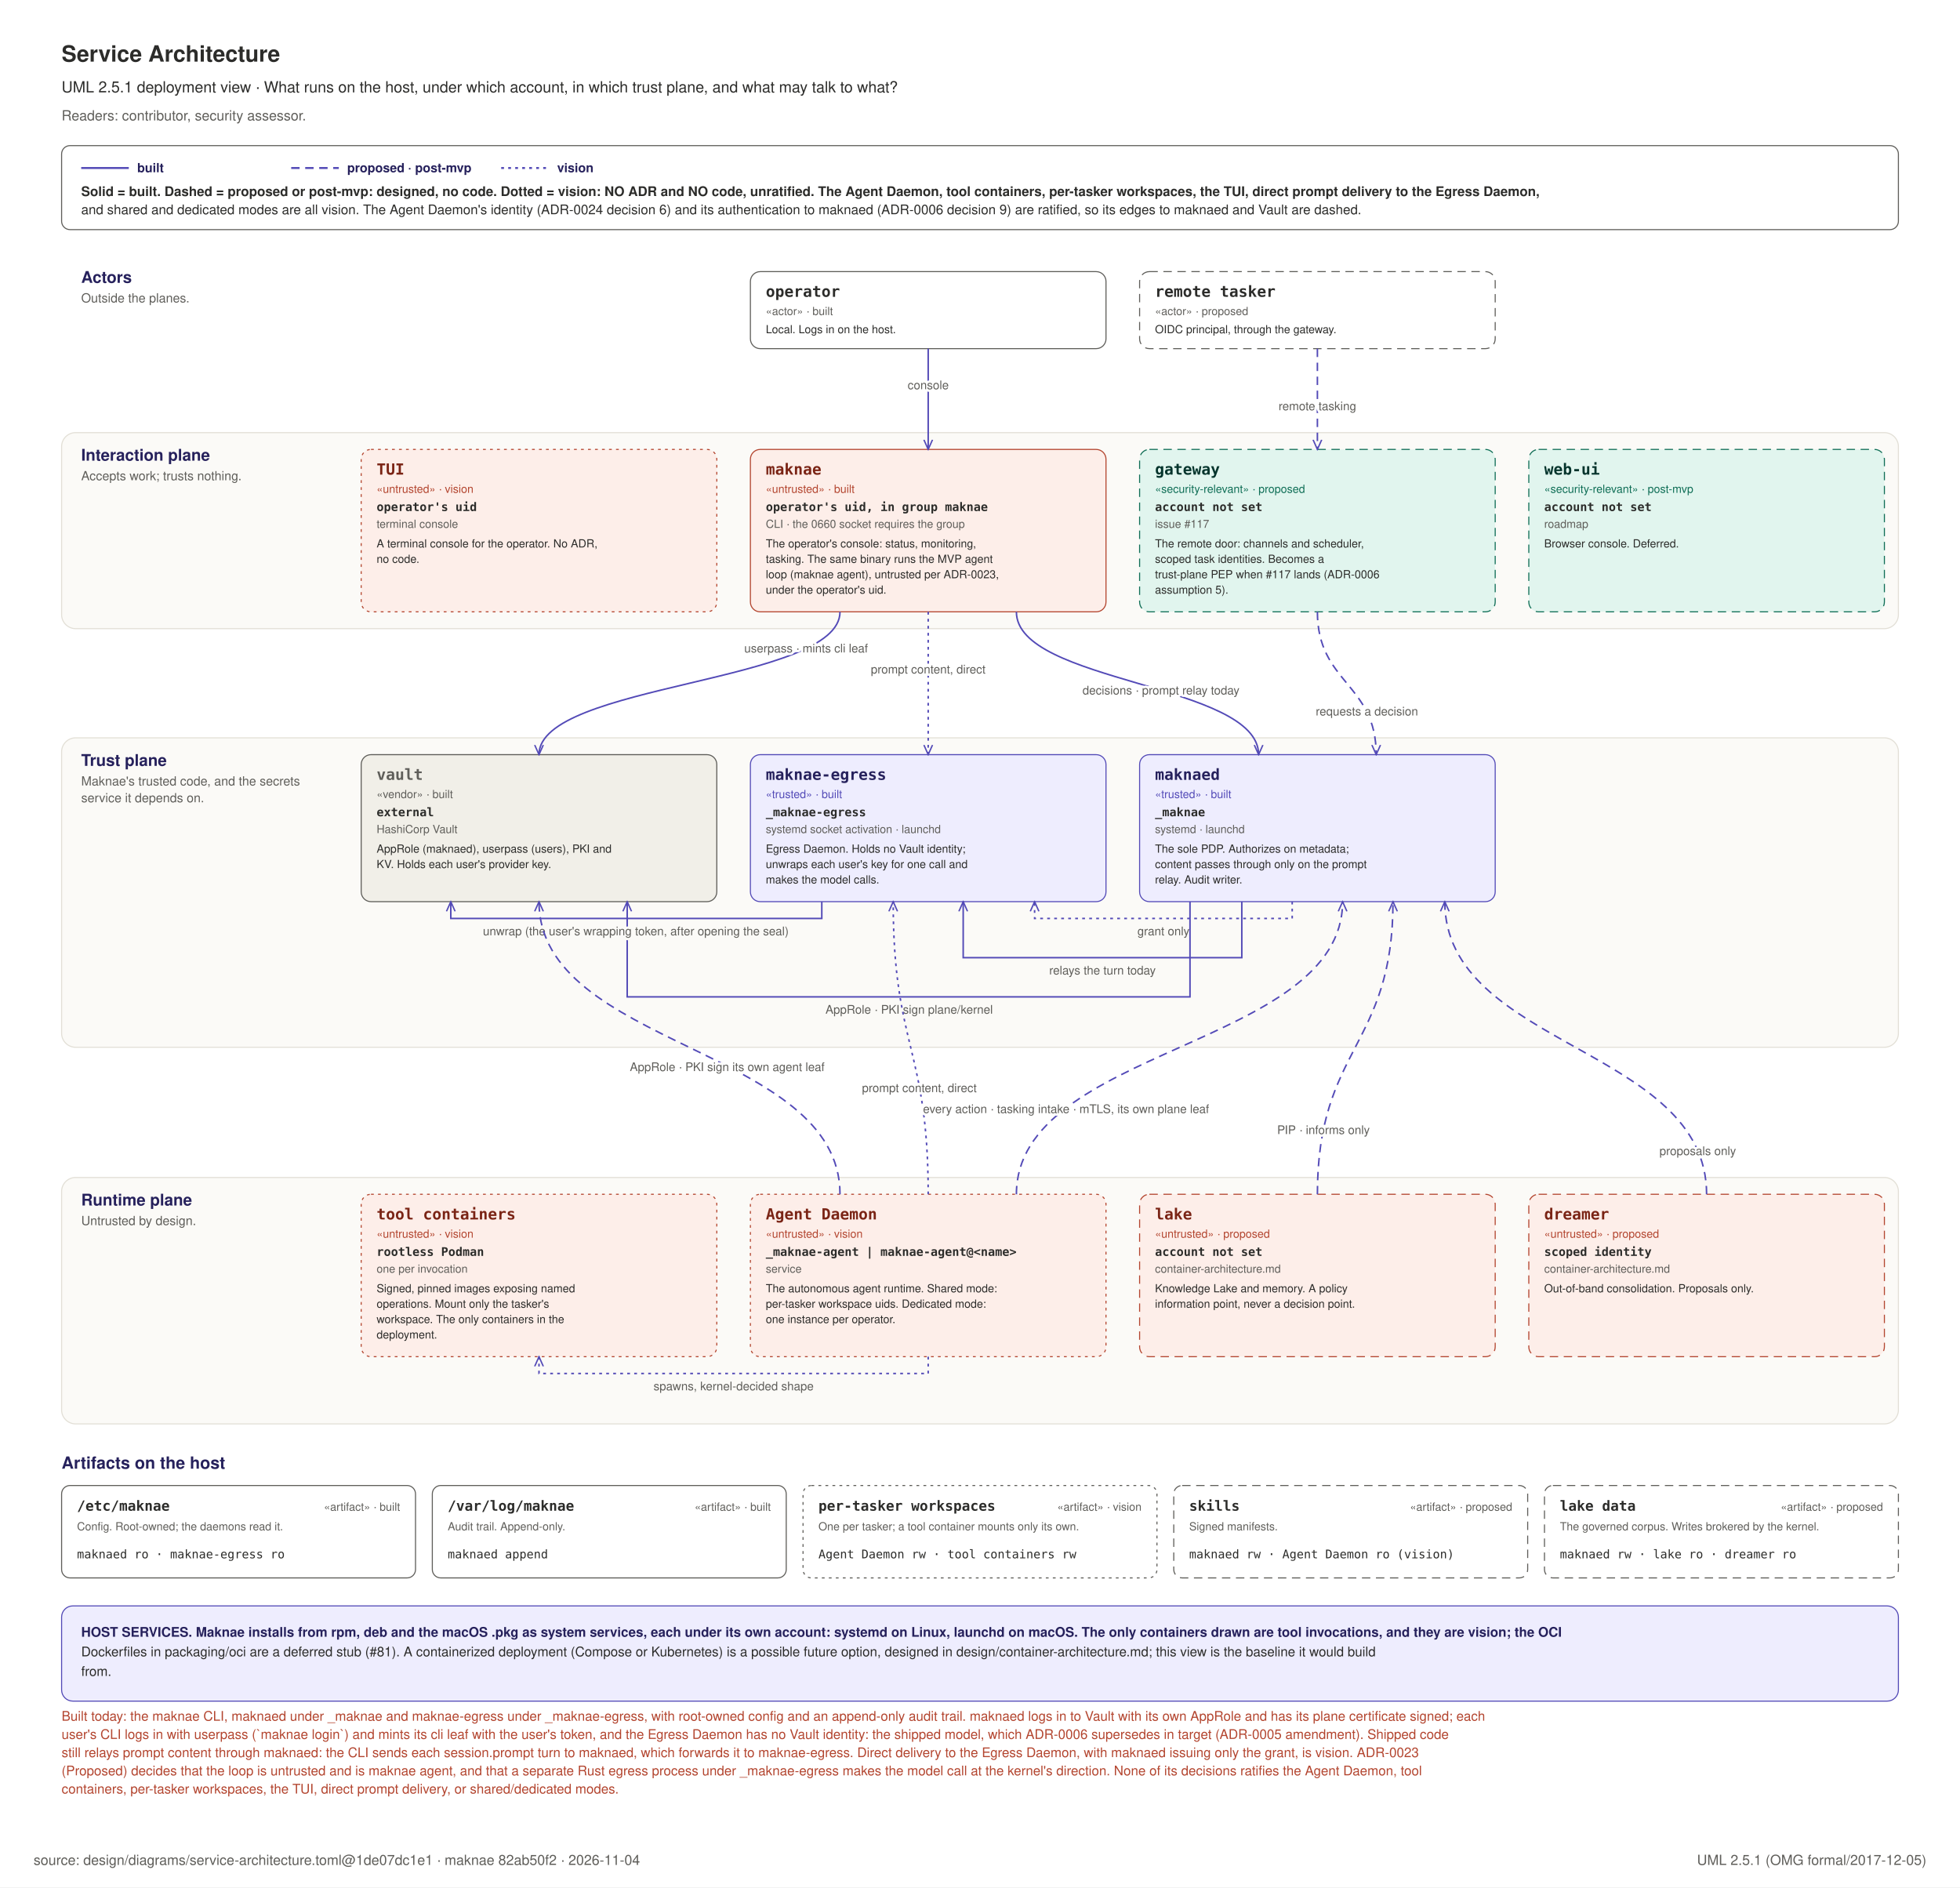
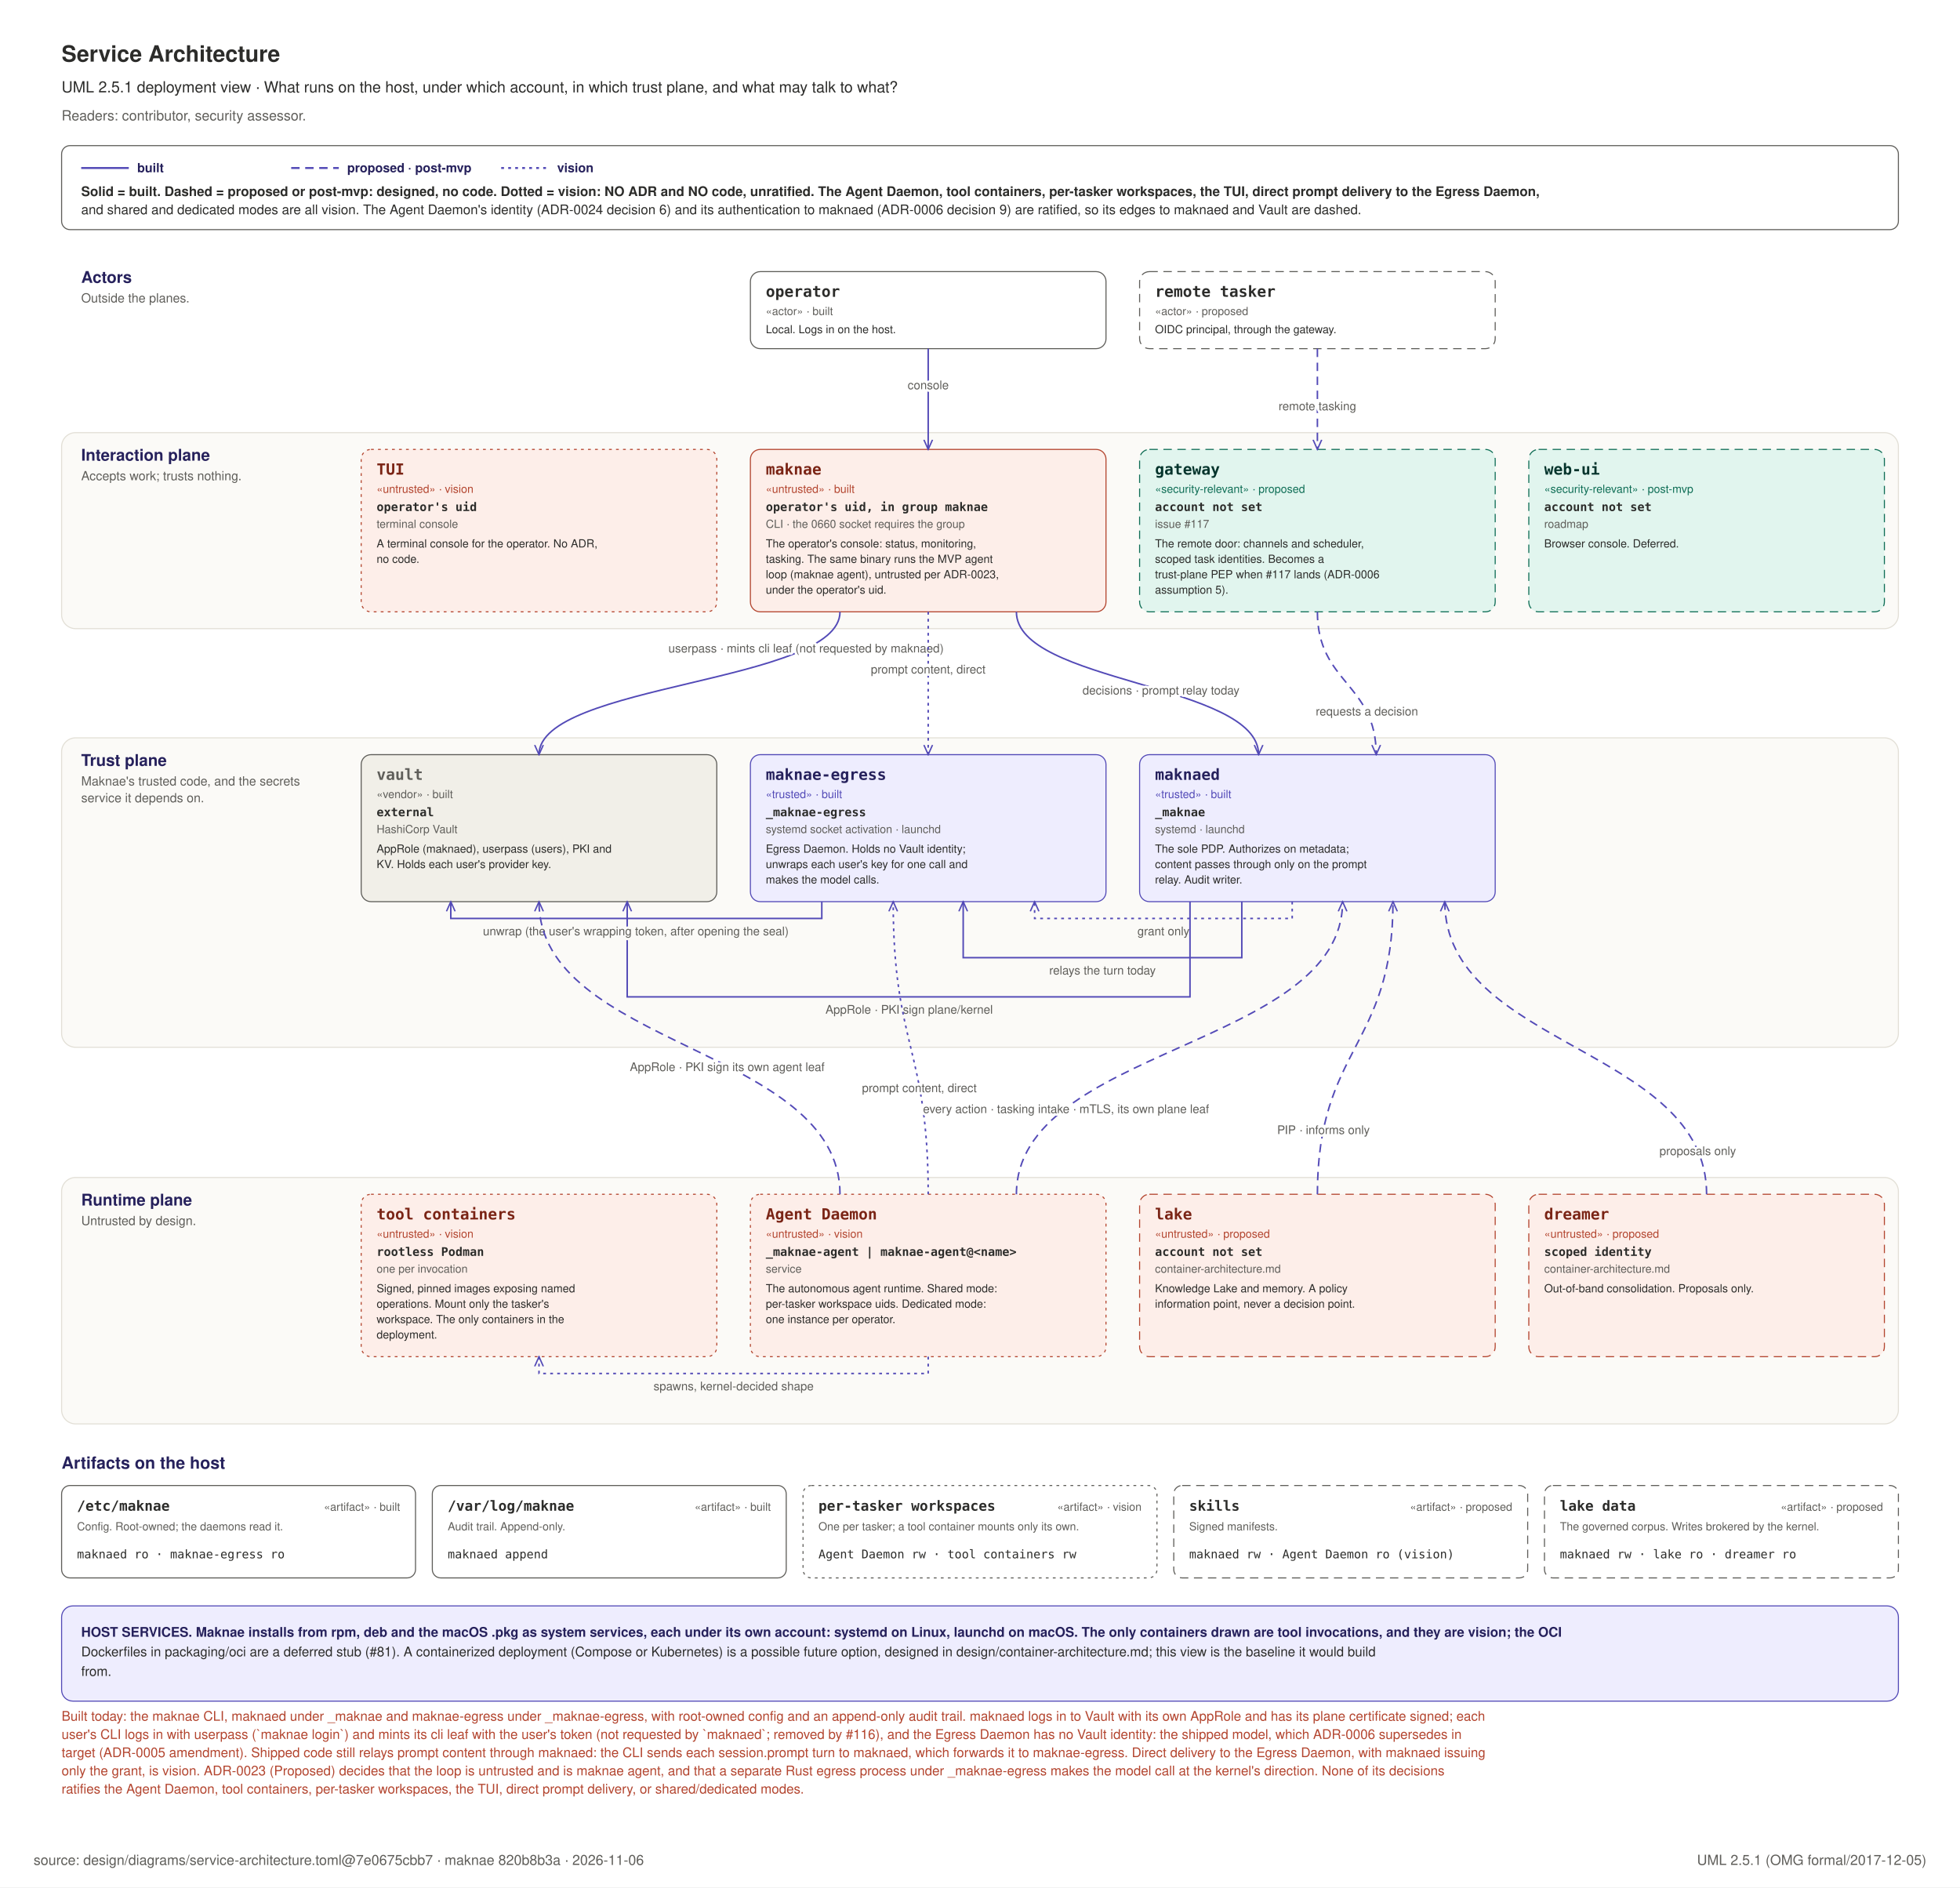
<svg xmlns="http://www.w3.org/2000/svg" width="1400" height="1348" viewBox="0 0 1400 1348" role="img">
  <rect x="0" y="0" width="1400" height="1348" fill="#FFFFFF" />
  <text x="44" y="44" text-anchor="start" font-family="Helvetica, Arial, sans-serif" font-size="16" font-weight="600" fill="#2C2C2A">Service Architecture</text>
  <text x="44" y="66" text-anchor="start" font-family="Helvetica, Arial, sans-serif" font-size="11" font-weight="400" fill="#2C2C2A">UML 2.5.1 deployment view · What runs on the host, under which account, in which trust plane, and what may talk to what?</text>
  <text x="44" y="86" text-anchor="start" font-family="Helvetica, Arial, sans-serif" font-size="10" font-weight="400" fill="#5F5E5A">Readers: contributor, security assessor.</text>
  <defs>
    <marker id="sa" viewBox="0 0 10 10" refX="9" refY="5" markerWidth="7" markerHeight="7" orient="auto-start-reverse">
      <path d="M 0 1 L 9 5 L 0 9" fill="none" stroke="#534AB7" stroke-width="1.3" />
    </marker>
  </defs>
  <rect x="44" y="104" width="1312" height="60" rx="6" fill="#FFFFFF" stroke="#5F5E5A" stroke-width="0.75" />
  <line x1="58" y1="120" x2="92" y2="120" stroke="#534AB7" stroke-width="1.4" />
  <text x="98" y="123" text-anchor="start" font-family="Helvetica, Arial, sans-serif" font-size="9" font-weight="700" fill="#26215C">built</text>
  <line x1="208" y1="120" x2="242" y2="120" stroke="#534AB7" stroke-width="1.4" stroke-dasharray="6 4" />
  <text x="248" y="123" text-anchor="start" font-family="Helvetica, Arial, sans-serif" font-size="9" font-weight="700" fill="#26215C">proposed · post-mvp</text>
  <line x1="358" y1="120" x2="392" y2="120" stroke="#534AB7" stroke-width="1.4" stroke-dasharray="2 3" />
  <text x="398" y="123" text-anchor="start" font-family="Helvetica, Arial, sans-serif" font-size="9" font-weight="700" fill="#26215C">vision</text>
  <text x="58" y="140" text-anchor="start" font-family="Helvetica, Arial, sans-serif" font-size="9.5" font-weight="700" fill="#2C2C2A">Solid = built. Dashed = proposed or post-mvp: designed, no code. Dotted = vision: NO ADR and NO code, unratified. The Agent Daemon, tool containers, per-tasker workspaces, the TUI, direct prompt delivery to the Egress Daemon,</text>
  <text x="58" y="153" text-anchor="start" font-family="Helvetica, Arial, sans-serif" font-size="9.5" font-weight="400" fill="#2C2C2A">and shared and dedicated modes are all vision. The Agent Daemon's identity (ADR-0024 decision 6) and its authentication to maknaed (ADR-0006 decision 9) are ratified, so its edges to maknaed and Vault are dashed.</text>
  <text x="58" y="202" text-anchor="start" font-family="Helvetica, Arial, sans-serif" font-size="11.5" font-weight="700" fill="#26215C">Actors</text>
  <text x="58" y="216" text-anchor="start" font-family="Helvetica, Arial, sans-serif" font-size="9" font-weight="400" fill="#5F5E5A">Outside the planes.</text>
  <rect x="536" y="194" width="254" height="55" rx="7" fill="#FFFFFF" stroke="#5F5E5A" stroke-width="0.75" />
  <text x="547" y="212" text-anchor="start" font-family="ui-monospace, SFMono-Regular, Menlo, monospace" font-size="11" font-weight="700" fill="#2C2C2A">operator</text>
  <text x="547" y="225" text-anchor="start" font-family="Helvetica, Arial, sans-serif" font-size="8" font-weight="400" fill="#5F5E5A">«actor» · built</text>
  <text x="547" y="238" text-anchor="start" font-family="Helvetica, Arial, sans-serif" font-size="8" font-weight="400" fill="#2C2C2A">Local. Logs in on the host.</text>
  <rect x="814" y="194" width="254" height="55" rx="7" fill="#FFFFFF" stroke="#5F5E5A" stroke-width="0.75" stroke-dasharray="6 4" />
  <text x="825" y="212" text-anchor="start" font-family="ui-monospace, SFMono-Regular, Menlo, monospace" font-size="11" font-weight="700" fill="#2C2C2A">remote tasker</text>
  <text x="825" y="225" text-anchor="start" font-family="Helvetica, Arial, sans-serif" font-size="8" font-weight="400" fill="#5F5E5A">«actor» · proposed</text>
  <text x="825" y="238" text-anchor="start" font-family="Helvetica, Arial, sans-serif" font-size="8" font-weight="400" fill="#2C2C2A">OIDC principal, through the gateway.</text>
  <rect x="44" y="309" width="1312" height="140" rx="10" fill="#FBFAF7" stroke="#E2DFD6" stroke-width="0.75" />
  <text x="58" y="329" text-anchor="start" font-family="Helvetica, Arial, sans-serif" font-size="11.5" font-weight="700" fill="#26215C">Interaction plane</text>
  <text x="58" y="343" text-anchor="start" font-family="Helvetica, Arial, sans-serif" font-size="9" font-weight="400" fill="#5F5E5A">Accepts work; trusts nothing.</text>
  <rect x="536" y="321" width="254" height="116" rx="7" fill="#FDEEE9" stroke="#B3452F" stroke-width="0.75" />
  <text x="547" y="339" text-anchor="start" font-family="ui-monospace, SFMono-Regular, Menlo, monospace" font-size="11" font-weight="700" fill="#7A2415">maknae</text>
  <text x="547" y="352" text-anchor="start" font-family="Helvetica, Arial, sans-serif" font-size="8" font-weight="400" fill="#B3452F">«untrusted» · built</text>
  <text x="547" y="365" text-anchor="start" font-family="ui-monospace, SFMono-Regular, Menlo, monospace" font-size="8.5" font-weight="700" fill="#2C2C2A">operator's uid, in group maknae</text>
  <text x="547" y="377" text-anchor="start" font-family="Helvetica, Arial, sans-serif" font-size="8" font-weight="400" fill="#5F5E5A">CLI · the 0660 socket requires the group</text>
  <text x="547" y="391" text-anchor="start" font-family="Helvetica, Arial, sans-serif" font-size="8" font-weight="400" fill="#2C2C2A">The operator's console: status, monitoring,</text>
  <text x="547" y="402" text-anchor="start" font-family="Helvetica, Arial, sans-serif" font-size="8" font-weight="400" fill="#2C2C2A">tasking. The same binary runs the MVP agent</text>
  <text x="547" y="413" text-anchor="start" font-family="Helvetica, Arial, sans-serif" font-size="8" font-weight="400" fill="#2C2C2A">loop (maknae agent), untrusted per ADR-0023,</text>
  <text x="547" y="424" text-anchor="start" font-family="Helvetica, Arial, sans-serif" font-size="8" font-weight="400" fill="#2C2C2A">under the operator's uid.</text>
  <rect x="258" y="321" width="254" height="116" rx="7" fill="#FDEEE9" stroke="#B3452F" stroke-width="0.75" stroke-dasharray="2 3" />
  <text x="269" y="339" text-anchor="start" font-family="ui-monospace, SFMono-Regular, Menlo, monospace" font-size="11" font-weight="700" fill="#7A2415">TUI</text>
  <text x="269" y="352" text-anchor="start" font-family="Helvetica, Arial, sans-serif" font-size="8" font-weight="400" fill="#B3452F">«untrusted» · vision</text>
  <text x="269" y="365" text-anchor="start" font-family="ui-monospace, SFMono-Regular, Menlo, monospace" font-size="8.5" font-weight="700" fill="#2C2C2A">operator's uid</text>
  <text x="269" y="377" text-anchor="start" font-family="Helvetica, Arial, sans-serif" font-size="8" font-weight="400" fill="#5F5E5A">terminal console</text>
  <text x="269" y="391" text-anchor="start" font-family="Helvetica, Arial, sans-serif" font-size="8" font-weight="400" fill="#2C2C2A">A terminal console for the operator. No ADR,</text>
  <text x="269" y="402" text-anchor="start" font-family="Helvetica, Arial, sans-serif" font-size="8" font-weight="400" fill="#2C2C2A">no code.</text>
  <rect x="814" y="321" width="254" height="116" rx="7" fill="#E1F5EE" stroke="#0F6E56" stroke-width="0.75" stroke-dasharray="6 4" />
  <text x="825" y="339" text-anchor="start" font-family="ui-monospace, SFMono-Regular, Menlo, monospace" font-size="11" font-weight="700" fill="#04342C">gateway</text>
  <text x="825" y="352" text-anchor="start" font-family="Helvetica, Arial, sans-serif" font-size="8" font-weight="400" fill="#0F6E56">«security-relevant» · proposed</text>
  <text x="825" y="365" text-anchor="start" font-family="ui-monospace, SFMono-Regular, Menlo, monospace" font-size="8.5" font-weight="700" fill="#2C2C2A">account not set</text>
  <text x="825" y="377" text-anchor="start" font-family="Helvetica, Arial, sans-serif" font-size="8" font-weight="400" fill="#5F5E5A">issue #117</text>
  <text x="825" y="391" text-anchor="start" font-family="Helvetica, Arial, sans-serif" font-size="8" font-weight="400" fill="#2C2C2A">The remote door: channels and scheduler,</text>
  <text x="825" y="402" text-anchor="start" font-family="Helvetica, Arial, sans-serif" font-size="8" font-weight="400" fill="#2C2C2A">scoped task identities. Becomes a</text>
  <text x="825" y="413" text-anchor="start" font-family="Helvetica, Arial, sans-serif" font-size="8" font-weight="400" fill="#2C2C2A">trust-plane PEP when #117 lands (ADR-0006</text>
  <text x="825" y="424" text-anchor="start" font-family="Helvetica, Arial, sans-serif" font-size="8" font-weight="400" fill="#2C2C2A">assumption 5).</text>
  <rect x="1092" y="321" width="254" height="116" rx="7" fill="#E1F5EE" stroke="#0F6E56" stroke-width="0.75" stroke-dasharray="6 4" />
  <text x="1103" y="339" text-anchor="start" font-family="ui-monospace, SFMono-Regular, Menlo, monospace" font-size="11" font-weight="700" fill="#04342C">web-ui</text>
  <text x="1103" y="352" text-anchor="start" font-family="Helvetica, Arial, sans-serif" font-size="8" font-weight="400" fill="#0F6E56">«security-relevant» · post-mvp</text>
  <text x="1103" y="365" text-anchor="start" font-family="ui-monospace, SFMono-Regular, Menlo, monospace" font-size="8.5" font-weight="700" fill="#2C2C2A">account not set</text>
  <text x="1103" y="377" text-anchor="start" font-family="Helvetica, Arial, sans-serif" font-size="8" font-weight="400" fill="#5F5E5A">roadmap</text>
  <text x="1103" y="391" text-anchor="start" font-family="Helvetica, Arial, sans-serif" font-size="8" font-weight="400" fill="#2C2C2A">Browser console. Deferred.</text>
  <rect x="44" y="527" width="1312" height="221" rx="10" fill="#FBFAF7" stroke="#E2DFD6" stroke-width="0.75" />
  <text x="58" y="547" text-anchor="start" font-family="Helvetica, Arial, sans-serif" font-size="11.5" font-weight="700" fill="#26215C">Trust plane</text>
  <text x="58" y="561" text-anchor="start" font-family="Helvetica, Arial, sans-serif" font-size="9" font-weight="400" fill="#5F5E5A">Maknae's trusted code, and the secrets</text>
  <text x="58" y="573" text-anchor="start" font-family="Helvetica, Arial, sans-serif" font-size="9" font-weight="400" fill="#5F5E5A">service it depends on.</text>
  <rect x="258" y="539" width="254" height="105" rx="7" fill="#F1EFE8" stroke="#5F5E5A" stroke-width="0.75" />
  <text x="269" y="557" text-anchor="start" font-family="ui-monospace, SFMono-Regular, Menlo, monospace" font-size="11" font-weight="700" fill="#5F5E5A">vault</text>
  <text x="269" y="570" text-anchor="start" font-family="Helvetica, Arial, sans-serif" font-size="8" font-weight="400" fill="#5F5E5A">«vendor» · built</text>
  <text x="269" y="583" text-anchor="start" font-family="ui-monospace, SFMono-Regular, Menlo, monospace" font-size="8.5" font-weight="700" fill="#2C2C2A">external</text>
  <text x="269" y="595" text-anchor="start" font-family="Helvetica, Arial, sans-serif" font-size="8" font-weight="400" fill="#5F5E5A">HashiCorp Vault</text>
  <text x="269" y="609" text-anchor="start" font-family="Helvetica, Arial, sans-serif" font-size="8" font-weight="400" fill="#2C2C2A">AppRole (maknaed), userpass (users), PKI and</text>
  <text x="269" y="620" text-anchor="start" font-family="Helvetica, Arial, sans-serif" font-size="8" font-weight="400" fill="#2C2C2A">KV. Holds each user's provider key.</text>
  <rect x="536" y="539" width="254" height="105" rx="7" fill="#EEEDFE" stroke="#534AB7" stroke-width="0.75" />
  <text x="547" y="557" text-anchor="start" font-family="ui-monospace, SFMono-Regular, Menlo, monospace" font-size="11" font-weight="700" fill="#26215C">maknae-egress</text>
  <text x="547" y="570" text-anchor="start" font-family="Helvetica, Arial, sans-serif" font-size="8" font-weight="400" fill="#534AB7">«trusted» · built</text>
  <text x="547" y="583" text-anchor="start" font-family="ui-monospace, SFMono-Regular, Menlo, monospace" font-size="8.5" font-weight="700" fill="#2C2C2A">_maknae-egress</text>
  <text x="547" y="595" text-anchor="start" font-family="Helvetica, Arial, sans-serif" font-size="8" font-weight="400" fill="#5F5E5A">systemd socket activation · launchd</text>
  <text x="547" y="609" text-anchor="start" font-family="Helvetica, Arial, sans-serif" font-size="8" font-weight="400" fill="#2C2C2A">Egress Daemon. Holds no Vault identity;</text>
  <text x="547" y="620" text-anchor="start" font-family="Helvetica, Arial, sans-serif" font-size="8" font-weight="400" fill="#2C2C2A">unwraps each user's key for one call and</text>
  <text x="547" y="631" text-anchor="start" font-family="Helvetica, Arial, sans-serif" font-size="8" font-weight="400" fill="#2C2C2A">makes the model calls.</text>
  <rect x="814" y="539" width="254" height="105" rx="7" fill="#EEEDFE" stroke="#534AB7" stroke-width="0.75" />
  <text x="825" y="557" text-anchor="start" font-family="ui-monospace, SFMono-Regular, Menlo, monospace" font-size="11" font-weight="700" fill="#26215C">maknaed</text>
  <text x="825" y="570" text-anchor="start" font-family="Helvetica, Arial, sans-serif" font-size="8" font-weight="400" fill="#534AB7">«trusted» · built</text>
  <text x="825" y="583" text-anchor="start" font-family="ui-monospace, SFMono-Regular, Menlo, monospace" font-size="8.5" font-weight="700" fill="#2C2C2A">_maknae</text>
  <text x="825" y="595" text-anchor="start" font-family="Helvetica, Arial, sans-serif" font-size="8" font-weight="400" fill="#5F5E5A">systemd · launchd</text>
  <text x="825" y="609" text-anchor="start" font-family="Helvetica, Arial, sans-serif" font-size="8" font-weight="400" fill="#2C2C2A">The sole PDP. Authorizes on metadata;</text>
  <text x="825" y="620" text-anchor="start" font-family="Helvetica, Arial, sans-serif" font-size="8" font-weight="400" fill="#2C2C2A">content passes through only on the prompt</text>
  <text x="825" y="631" text-anchor="start" font-family="Helvetica, Arial, sans-serif" font-size="8" font-weight="400" fill="#2C2C2A">relay. Audit writer.</text>
  <rect x="44" y="841" width="1312" height="176" rx="10" fill="#FBFAF7" stroke="#E2DFD6" stroke-width="0.75" />
  <text x="58" y="861" text-anchor="start" font-family="Helvetica, Arial, sans-serif" font-size="11.5" font-weight="700" fill="#26215C">Runtime plane</text>
  <text x="58" y="875" text-anchor="start" font-family="Helvetica, Arial, sans-serif" font-size="9" font-weight="400" fill="#5F5E5A">Untrusted by design.</text>
  <rect x="258" y="853" width="254" height="116" rx="7" fill="#FDEEE9" stroke="#B3452F" stroke-width="0.75" stroke-dasharray="2 3" />
  <text x="269" y="871" text-anchor="start" font-family="ui-monospace, SFMono-Regular, Menlo, monospace" font-size="11" font-weight="700" fill="#7A2415">tool containers</text>
  <text x="269" y="884" text-anchor="start" font-family="Helvetica, Arial, sans-serif" font-size="8" font-weight="400" fill="#B3452F">«untrusted» · vision</text>
  <text x="269" y="897" text-anchor="start" font-family="ui-monospace, SFMono-Regular, Menlo, monospace" font-size="8.5" font-weight="700" fill="#2C2C2A">rootless Podman</text>
  <text x="269" y="909" text-anchor="start" font-family="Helvetica, Arial, sans-serif" font-size="8" font-weight="400" fill="#5F5E5A">one per invocation</text>
  <text x="269" y="923" text-anchor="start" font-family="Helvetica, Arial, sans-serif" font-size="8" font-weight="400" fill="#2C2C2A">Signed, pinned images exposing named</text>
  <text x="269" y="934" text-anchor="start" font-family="Helvetica, Arial, sans-serif" font-size="8" font-weight="400" fill="#2C2C2A">operations. Mount only the tasker's</text>
  <text x="269" y="945" text-anchor="start" font-family="Helvetica, Arial, sans-serif" font-size="8" font-weight="400" fill="#2C2C2A">workspace. The only containers in the</text>
  <text x="269" y="956" text-anchor="start" font-family="Helvetica, Arial, sans-serif" font-size="8" font-weight="400" fill="#2C2C2A">deployment.</text>
  <rect x="536" y="853" width="254" height="116" rx="7" fill="#FDEEE9" stroke="#B3452F" stroke-width="0.75" stroke-dasharray="2 3" />
  <text x="547" y="871" text-anchor="start" font-family="ui-monospace, SFMono-Regular, Menlo, monospace" font-size="11" font-weight="700" fill="#7A2415">Agent Daemon</text>
  <text x="547" y="884" text-anchor="start" font-family="Helvetica, Arial, sans-serif" font-size="8" font-weight="400" fill="#B3452F">«untrusted» · vision</text>
  <text x="547" y="897" text-anchor="start" font-family="ui-monospace, SFMono-Regular, Menlo, monospace" font-size="8.5" font-weight="700" fill="#2C2C2A">_maknae-agent | maknae-agent@&lt;name&gt;</text>
  <text x="547" y="909" text-anchor="start" font-family="Helvetica, Arial, sans-serif" font-size="8" font-weight="400" fill="#5F5E5A">service</text>
  <text x="547" y="923" text-anchor="start" font-family="Helvetica, Arial, sans-serif" font-size="8" font-weight="400" fill="#2C2C2A">The autonomous agent runtime. Shared mode:</text>
  <text x="547" y="934" text-anchor="start" font-family="Helvetica, Arial, sans-serif" font-size="8" font-weight="400" fill="#2C2C2A">per-tasker workspace uids. Dedicated mode:</text>
  <text x="547" y="945" text-anchor="start" font-family="Helvetica, Arial, sans-serif" font-size="8" font-weight="400" fill="#2C2C2A">one instance per operator.</text>
  <rect x="814" y="853" width="254" height="116" rx="7" fill="#FDEEE9" stroke="#B3452F" stroke-width="0.75" stroke-dasharray="6 4" />
  <text x="825" y="871" text-anchor="start" font-family="ui-monospace, SFMono-Regular, Menlo, monospace" font-size="11" font-weight="700" fill="#7A2415">lake</text>
  <text x="825" y="884" text-anchor="start" font-family="Helvetica, Arial, sans-serif" font-size="8" font-weight="400" fill="#B3452F">«untrusted» · proposed</text>
  <text x="825" y="897" text-anchor="start" font-family="ui-monospace, SFMono-Regular, Menlo, monospace" font-size="8.5" font-weight="700" fill="#2C2C2A">account not set</text>
  <text x="825" y="909" text-anchor="start" font-family="Helvetica, Arial, sans-serif" font-size="8" font-weight="400" fill="#5F5E5A">container-architecture.md</text>
  <text x="825" y="923" text-anchor="start" font-family="Helvetica, Arial, sans-serif" font-size="8" font-weight="400" fill="#2C2C2A">Knowledge Lake and memory. A policy</text>
  <text x="825" y="934" text-anchor="start" font-family="Helvetica, Arial, sans-serif" font-size="8" font-weight="400" fill="#2C2C2A">information point, never a decision point.</text>
  <rect x="1092" y="853" width="254" height="116" rx="7" fill="#FDEEE9" stroke="#B3452F" stroke-width="0.75" stroke-dasharray="6 4" />
  <text x="1103" y="871" text-anchor="start" font-family="ui-monospace, SFMono-Regular, Menlo, monospace" font-size="11" font-weight="700" fill="#7A2415">dreamer</text>
  <text x="1103" y="884" text-anchor="start" font-family="Helvetica, Arial, sans-serif" font-size="8" font-weight="400" fill="#B3452F">«untrusted» · proposed</text>
  <text x="1103" y="897" text-anchor="start" font-family="ui-monospace, SFMono-Regular, Menlo, monospace" font-size="8.5" font-weight="700" fill="#2C2C2A">scoped identity</text>
  <text x="1103" y="909" text-anchor="start" font-family="Helvetica, Arial, sans-serif" font-size="8" font-weight="400" fill="#5F5E5A">container-architecture.md</text>
  <text x="1103" y="923" text-anchor="start" font-family="Helvetica, Arial, sans-serif" font-size="8" font-weight="400" fill="#2C2C2A">Out-of-band consolidation. Proposals only.</text>
  <path d="M 887 644 L 887 684 L 688 684 L 688 644" fill="none" stroke="#534AB7" stroke-width="1.1" marker-end="url(#sa)" />
  <text x="787.486" y="696" text-anchor="middle" font-family="Helvetica, Arial, sans-serif" font-size="8.5" font-weight="400" fill="#5F5E5A" stroke="#FBFAF7" stroke-width="3.5" paint-order="stroke" stroke-linejoin="round">relays the turn today</text>
  <path d="M 923 644 L 923 656 L 739 656 L 739 644" fill="none" stroke="#534AB7" stroke-width="1.1" stroke-dasharray="2 3" marker-end="url(#sa)" />
  <text x="831.029" y="668" text-anchor="middle" font-family="Helvetica, Arial, sans-serif" font-size="8.5" font-weight="400" fill="#5F5E5A" stroke="#FBFAF7" stroke-width="3.5" paint-order="stroke" stroke-linejoin="round">grant only</text>
  <path d="M 850 644 L 850 712 L 448 712 L 448 644" fill="none" stroke="#534AB7" stroke-width="1.1" marker-end="url(#sa)" />
  <text x="649.393" y="724" text-anchor="middle" font-family="Helvetica, Arial, sans-serif" font-size="8.5" font-weight="400" fill="#5F5E5A" stroke="#FBFAF7" stroke-width="3.5" paint-order="stroke" stroke-linejoin="round">AppRole · PKI sign plane/kernel</text>
  <path d="M 587 644 L 587 656 L 322 656 L 322 644" fill="none" stroke="#534AB7" stroke-width="1.1" marker-end="url(#sa)" />
  <text x="454.15" y="668" text-anchor="middle" font-family="Helvetica, Arial, sans-serif" font-size="8.5" font-weight="400" fill="#5F5E5A" stroke="#FBFAF7" stroke-width="3.5" paint-order="stroke" stroke-linejoin="round">unwrap (the user's wrapping token, after opening the seal)</text>
  <path d="M 663 969 L 663 981 L 385 981 L 385 969" fill="none" stroke="#534AB7" stroke-width="1.1" stroke-dasharray="2 3" marker-end="url(#sa)" />
  <text x="524.0" y="993" text-anchor="middle" font-family="Helvetica, Arial, sans-serif" font-size="8.5" font-weight="400" fill="#5F5E5A" stroke="#FBFAF7" stroke-width="3.5" paint-order="stroke" stroke-linejoin="round">spawns, kernel-decided shape</text>
  <path d="M 663 249 C 663 285 663 285 663 321" fill="none" stroke="#534AB7" stroke-width="1.1" marker-end="url(#sa)" />
  <text x="663.0" y="278" text-anchor="middle" font-family="Helvetica, Arial, sans-serif" font-size="8.5" font-weight="400" fill="#5F5E5A" stroke="#FFFFFF" stroke-width="3.5" paint-order="stroke" stroke-linejoin="round">console</text>
  <path d="M 941 249 C 941 285 941 285 941 321" fill="none" stroke="#534AB7" stroke-width="1.1" stroke-dasharray="6 4" marker-end="url(#sa)" />
  <text x="941.0" y="293" text-anchor="middle" font-family="Helvetica, Arial, sans-serif" font-size="8.5" font-weight="400" fill="#5F5E5A" stroke="#FFFFFF" stroke-width="3.5" paint-order="stroke" stroke-linejoin="round">remote tasking</text>
  <path d="M 600 437 C 600 488 385 488 385 539" fill="none" stroke="#534AB7" stroke-width="1.1" marker-end="url(#sa)" />
-   <text x="575.773" y="466" text-anchor="middle" font-family="Helvetica, Arial, sans-serif" font-size="8.5" font-weight="400" fill="#5F5E5A" stroke="#FFFFFF" stroke-width="3.5" paint-order="stroke" stroke-linejoin="round">userpass · mints cli leaf</text>
+   <text x="575.773" y="466" text-anchor="middle" font-family="Helvetica, Arial, sans-serif" font-size="8.5" font-weight="400" fill="#5F5E5A" stroke="#FFFFFF" stroke-width="3.5" paint-order="stroke" stroke-linejoin="round">userpass · mints cli leaf (not requested by maknaed)</text>
  <path d="M 663 437 C 663 488 663 488 663 539" fill="none" stroke="#534AB7" stroke-width="1.1" stroke-dasharray="2 3" marker-end="url(#sa)" />
  <text x="663.0" y="481" text-anchor="middle" font-family="Helvetica, Arial, sans-serif" font-size="8.5" font-weight="400" fill="#5F5E5A" stroke="#FFFFFF" stroke-width="3.5" paint-order="stroke" stroke-linejoin="round">prompt content, direct</text>
  <path d="M 726 437 C 726 488 899 488 899 539" fill="none" stroke="#534AB7" stroke-width="1.1" marker-end="url(#sa)" />
  <text x="829.273" y="496" text-anchor="middle" font-family="Helvetica, Arial, sans-serif" font-size="8.5" font-weight="400" fill="#5F5E5A" stroke="#FFFFFF" stroke-width="3.5" paint-order="stroke" stroke-linejoin="round">decisions · prompt relay today</text>
  <path d="M 941 437 C 941 488 983 488 983 539" fill="none" stroke="#534AB7" stroke-width="1.1" stroke-dasharray="6 4" marker-end="url(#sa)" />
  <text x="976.355" y="511" text-anchor="middle" font-family="Helvetica, Arial, sans-serif" font-size="8.5" font-weight="400" fill="#5F5E5A" stroke="#FFFFFF" stroke-width="3.5" paint-order="stroke" stroke-linejoin="round">requests a decision</text>
  <path d="M 600 853 C 600 748 385 748 385 644" fill="none" stroke="#534AB7" stroke-width="1.1" stroke-dasharray="6 4" marker-end="url(#sa)" />
  <text x="519.428" y="765" text-anchor="middle" font-family="Helvetica, Arial, sans-serif" font-size="8.5" font-weight="400" fill="#5F5E5A" stroke="#FFFFFF" stroke-width="3.5" paint-order="stroke" stroke-linejoin="round">AppRole · PKI sign its own agent leaf</text>
  <path d="M 663 853 C 663 748 638 748 638 644" fill="none" stroke="#534AB7" stroke-width="1.1" stroke-dasharray="2 3" marker-end="url(#sa)" />
  <text x="656.685" y="780" text-anchor="middle" font-family="Helvetica, Arial, sans-serif" font-size="8.5" font-weight="400" fill="#5F5E5A" stroke="#FFFFFF" stroke-width="3.5" paint-order="stroke" stroke-linejoin="round">prompt content, direct</text>
  <path d="M 726 853 C 726 748 959 748 959 644" fill="none" stroke="#534AB7" stroke-width="1.1" stroke-dasharray="6 4" marker-end="url(#sa)" />
  <text x="761.468" y="795" text-anchor="middle" font-family="Helvetica, Arial, sans-serif" font-size="8.5" font-weight="400" fill="#5F5E5A" stroke="#FFFFFF" stroke-width="3.5" paint-order="stroke" stroke-linejoin="round">every action · tasking intake · mTLS, its own plane leaf</text>
  <path d="M 941 853 C 941 748 995 748 995 644" fill="none" stroke="#534AB7" stroke-width="1.1" stroke-dasharray="6 4" marker-end="url(#sa)" />
  <text x="945.337" y="810" text-anchor="middle" font-family="Helvetica, Arial, sans-serif" font-size="8.5" font-weight="400" fill="#5F5E5A" stroke="#FFFFFF" stroke-width="3.5" paint-order="stroke" stroke-linejoin="round">PIP · informs only</text>
  <path d="M 1219 853 C 1219 748 1032 748 1032 644" fill="none" stroke="#534AB7" stroke-width="1.1" stroke-dasharray="6 4" marker-end="url(#sa)" />
  <text x="1212.687" y="825" text-anchor="middle" font-family="Helvetica, Arial, sans-serif" font-size="8.5" font-weight="400" fill="#5F5E5A" stroke="#FFFFFF" stroke-width="3.5" paint-order="stroke" stroke-linejoin="round">proposals only</text>
  <text x="44" y="1049" text-anchor="start" font-family="Helvetica, Arial, sans-serif" font-size="12" font-weight="700" fill="#26215C">Artifacts on the host</text>
  <rect x="44.0" y="1061" width="252.8" height="66" rx="6" fill="#FFFFFF" stroke="#5F5E5A" stroke-width="0.75" />
  <text x="55.0" y="1079" text-anchor="start" font-family="ui-monospace, SFMono-Regular, Menlo, monospace" font-size="10" font-weight="700" fill="#2C2C2A">/etc/maknae</text>
  <text x="285.8" y="1079" text-anchor="end" font-family="Helvetica, Arial, sans-serif" font-size="8" font-weight="400" fill="#5F5E5A">«artifact» · built</text>
  <text x="55.0" y="1093" text-anchor="start" font-family="Helvetica, Arial, sans-serif" font-size="8" font-weight="400" fill="#5F5E5A">Config. Root-owned; the daemons read it.</text>
  <text x="55.0" y="1113" text-anchor="start" font-family="ui-monospace, SFMono-Regular, Menlo, monospace" font-size="8.5" font-weight="400" fill="#2C2C2A">maknaed ro · maknae-egress ro</text>
  <rect x="308.8" y="1061" width="252.8" height="66" rx="6" fill="#FFFFFF" stroke="#5F5E5A" stroke-width="0.75" />
  <text x="319.8" y="1079" text-anchor="start" font-family="ui-monospace, SFMono-Regular, Menlo, monospace" font-size="10" font-weight="700" fill="#2C2C2A">/var/log/maknae</text>
  <text x="550.6" y="1079" text-anchor="end" font-family="Helvetica, Arial, sans-serif" font-size="8" font-weight="400" fill="#5F5E5A">«artifact» · built</text>
  <text x="319.8" y="1093" text-anchor="start" font-family="Helvetica, Arial, sans-serif" font-size="8" font-weight="400" fill="#5F5E5A">Audit trail. Append-only.</text>
  <text x="319.8" y="1113" text-anchor="start" font-family="ui-monospace, SFMono-Regular, Menlo, monospace" font-size="8.5" font-weight="400" fill="#2C2C2A">maknaed append</text>
  <rect x="573.6" y="1061" width="252.8" height="66" rx="6" fill="#FFFFFF" stroke="#5F5E5A" stroke-width="0.75" stroke-dasharray="2 3" />
  <text x="584.6" y="1079" text-anchor="start" font-family="ui-monospace, SFMono-Regular, Menlo, monospace" font-size="10" font-weight="700" fill="#2C2C2A">per-tasker workspaces</text>
  <text x="815.4" y="1079" text-anchor="end" font-family="Helvetica, Arial, sans-serif" font-size="8" font-weight="400" fill="#5F5E5A">«artifact» · vision</text>
  <text x="584.6" y="1093" text-anchor="start" font-family="Helvetica, Arial, sans-serif" font-size="8" font-weight="400" fill="#5F5E5A">One per tasker; a tool container mounts only its own.</text>
  <text x="584.6" y="1113" text-anchor="start" font-family="ui-monospace, SFMono-Regular, Menlo, monospace" font-size="8.5" font-weight="400" fill="#2C2C2A">Agent Daemon rw · tool containers rw</text>
  <rect x="838.4" y="1061" width="252.8" height="66" rx="6" fill="#FFFFFF" stroke="#5F5E5A" stroke-width="0.75" stroke-dasharray="6 4" />
  <text x="849.4" y="1079" text-anchor="start" font-family="ui-monospace, SFMono-Regular, Menlo, monospace" font-size="10" font-weight="700" fill="#2C2C2A">skills</text>
  <text x="1080.2" y="1079" text-anchor="end" font-family="Helvetica, Arial, sans-serif" font-size="8" font-weight="400" fill="#5F5E5A">«artifact» · proposed</text>
  <text x="849.4" y="1093" text-anchor="start" font-family="Helvetica, Arial, sans-serif" font-size="8" font-weight="400" fill="#5F5E5A">Signed manifests.</text>
  <text x="849.4" y="1113" text-anchor="start" font-family="ui-monospace, SFMono-Regular, Menlo, monospace" font-size="8.5" font-weight="400" fill="#2C2C2A">maknaed rw · Agent Daemon ro (vision)</text>
  <rect x="1103.2" y="1061" width="252.8" height="66" rx="6" fill="#FFFFFF" stroke="#5F5E5A" stroke-width="0.75" stroke-dasharray="6 4" />
  <text x="1114.2" y="1079" text-anchor="start" font-family="ui-monospace, SFMono-Regular, Menlo, monospace" font-size="10" font-weight="700" fill="#2C2C2A">lake data</text>
  <text x="1345.0" y="1079" text-anchor="end" font-family="Helvetica, Arial, sans-serif" font-size="8" font-weight="400" fill="#5F5E5A">«artifact» · proposed</text>
  <text x="1114.2" y="1093" text-anchor="start" font-family="Helvetica, Arial, sans-serif" font-size="8" font-weight="400" fill="#5F5E5A">The governed corpus. Writes brokered by the kernel.</text>
  <text x="1114.2" y="1113" text-anchor="start" font-family="ui-monospace, SFMono-Regular, Menlo, monospace" font-size="8.5" font-weight="400" fill="#2C2C2A">maknaed rw · lake ro · dreamer ro</text>
  <rect x="44" y="1147" width="1312" height="68" rx="8" fill="#EEEDFE" stroke="#534AB7" stroke-width="0.75" />
  <text x="58" y="1169" text-anchor="start" font-family="Helvetica, Arial, sans-serif" font-size="9.5" font-weight="600" fill="#26215C">HOST SERVICES. Maknae installs from rpm, deb and the macOS .pkg as system services, each under its own account: systemd on Linux, launchd on macOS. The only containers drawn are tool invocations, and they are vision; the OCI</text>
  <text x="58" y="1183" text-anchor="start" font-family="Helvetica, Arial, sans-serif" font-size="9.5" font-weight="400" fill="#2C2C2A">Dockerfiles in packaging/oci are a deferred stub (#81). A containerized deployment (Compose or Kubernetes) is a possible future option, designed in design/container-architecture.md; this view is the baseline it would build</text>
  <text x="58" y="1197" text-anchor="start" font-family="Helvetica, Arial, sans-serif" font-size="9.5" font-weight="400" fill="#2C2C2A">from.</text>
  <text x="44" y="1229" text-anchor="start" font-family="Helvetica, Arial, sans-serif" font-size="9.5" font-weight="400" fill="#B3452F">Built today: the maknae CLI, maknaed under _maknae and maknae-egress under _maknae-egress, with root-owned config and an append-only audit trail. maknaed logs in to Vault with its own AppRole and has its plane certificate signed; each</text>
-   <text x="44" y="1242" text-anchor="start" font-family="Helvetica, Arial, sans-serif" font-size="9.5" font-weight="400" fill="#B3452F">user's CLI logs in with userpass (`maknae login`) and mints its cli leaf with the user's token, and the Egress Daemon has no Vault identity: the shipped model, which ADR-0006 supersedes in target (ADR-0005 amendment). Shipped code</text>
-   <text x="44" y="1255" text-anchor="start" font-family="Helvetica, Arial, sans-serif" font-size="9.5" font-weight="400" fill="#B3452F">still relays prompt content through maknaed: the CLI sends each session.prompt turn to maknaed, which forwards it to maknae-egress. Direct delivery to the Egress Daemon, with maknaed issuing only the grant, is vision. ADR-0023</text>
-   <text x="44" y="1268" text-anchor="start" font-family="Helvetica, Arial, sans-serif" font-size="9.5" font-weight="400" fill="#B3452F">(Proposed) decides that the loop is untrusted and is maknae agent, and that a separate Rust egress process under _maknae-egress makes the model call at the kernel's direction. None of its decisions ratifies the Agent Daemon, tool</text>
-   <text x="44" y="1281" text-anchor="start" font-family="Helvetica, Arial, sans-serif" font-size="9.5" font-weight="400" fill="#B3452F">containers, per-tasker workspaces, the TUI, direct prompt delivery, or shared/dedicated modes.</text>
-   <text x="24" y="1332" text-anchor="start" font-family="Helvetica, Arial, sans-serif" font-size="10" font-weight="400" fill="#5F5E5A">source: design/diagrams/service-architecture.toml@1de07dc1e1 · maknae 82ab50f2 · 2026-11-04</text>
+   <text x="44" y="1242" text-anchor="start" font-family="Helvetica, Arial, sans-serif" font-size="9.5" font-weight="400" fill="#B3452F">user's CLI logs in with userpass (`maknae login`) and mints its cli leaf with the user's token (not requested by `maknaed`; removed by #116), and the Egress Daemon has no Vault identity: the shipped model, which ADR-0006 supersedes in</text>
+   <text x="44" y="1255" text-anchor="start" font-family="Helvetica, Arial, sans-serif" font-size="9.5" font-weight="400" fill="#B3452F">target (ADR-0005 amendment). Shipped code still relays prompt content through maknaed: the CLI sends each session.prompt turn to maknaed, which forwards it to maknae-egress. Direct delivery to the Egress Daemon, with maknaed issuing</text>
+   <text x="44" y="1268" text-anchor="start" font-family="Helvetica, Arial, sans-serif" font-size="9.5" font-weight="400" fill="#B3452F">only the grant, is vision. ADR-0023 (Proposed) decides that the loop is untrusted and is maknae agent, and that a separate Rust egress process under _maknae-egress makes the model call at the kernel's direction. None of its decisions</text>
+   <text x="44" y="1281" text-anchor="start" font-family="Helvetica, Arial, sans-serif" font-size="9.5" font-weight="400" fill="#B3452F">ratifies the Agent Daemon, tool containers, per-tasker workspaces, the TUI, direct prompt delivery, or shared/dedicated modes.</text>
+   <text x="24" y="1332" text-anchor="start" font-family="Helvetica, Arial, sans-serif" font-size="10" font-weight="400" fill="#5F5E5A">source: design/diagrams/service-architecture.toml@7e0675cbb7 · maknae 820b8b3a · 2026-11-06</text>
  <text x="1376" y="1332" text-anchor="end" font-family="Helvetica, Arial, sans-serif" font-size="10" font-weight="400" fill="#5F5E5A">UML 2.5.1 (OMG formal/2017-12-05)</text>
</svg>
